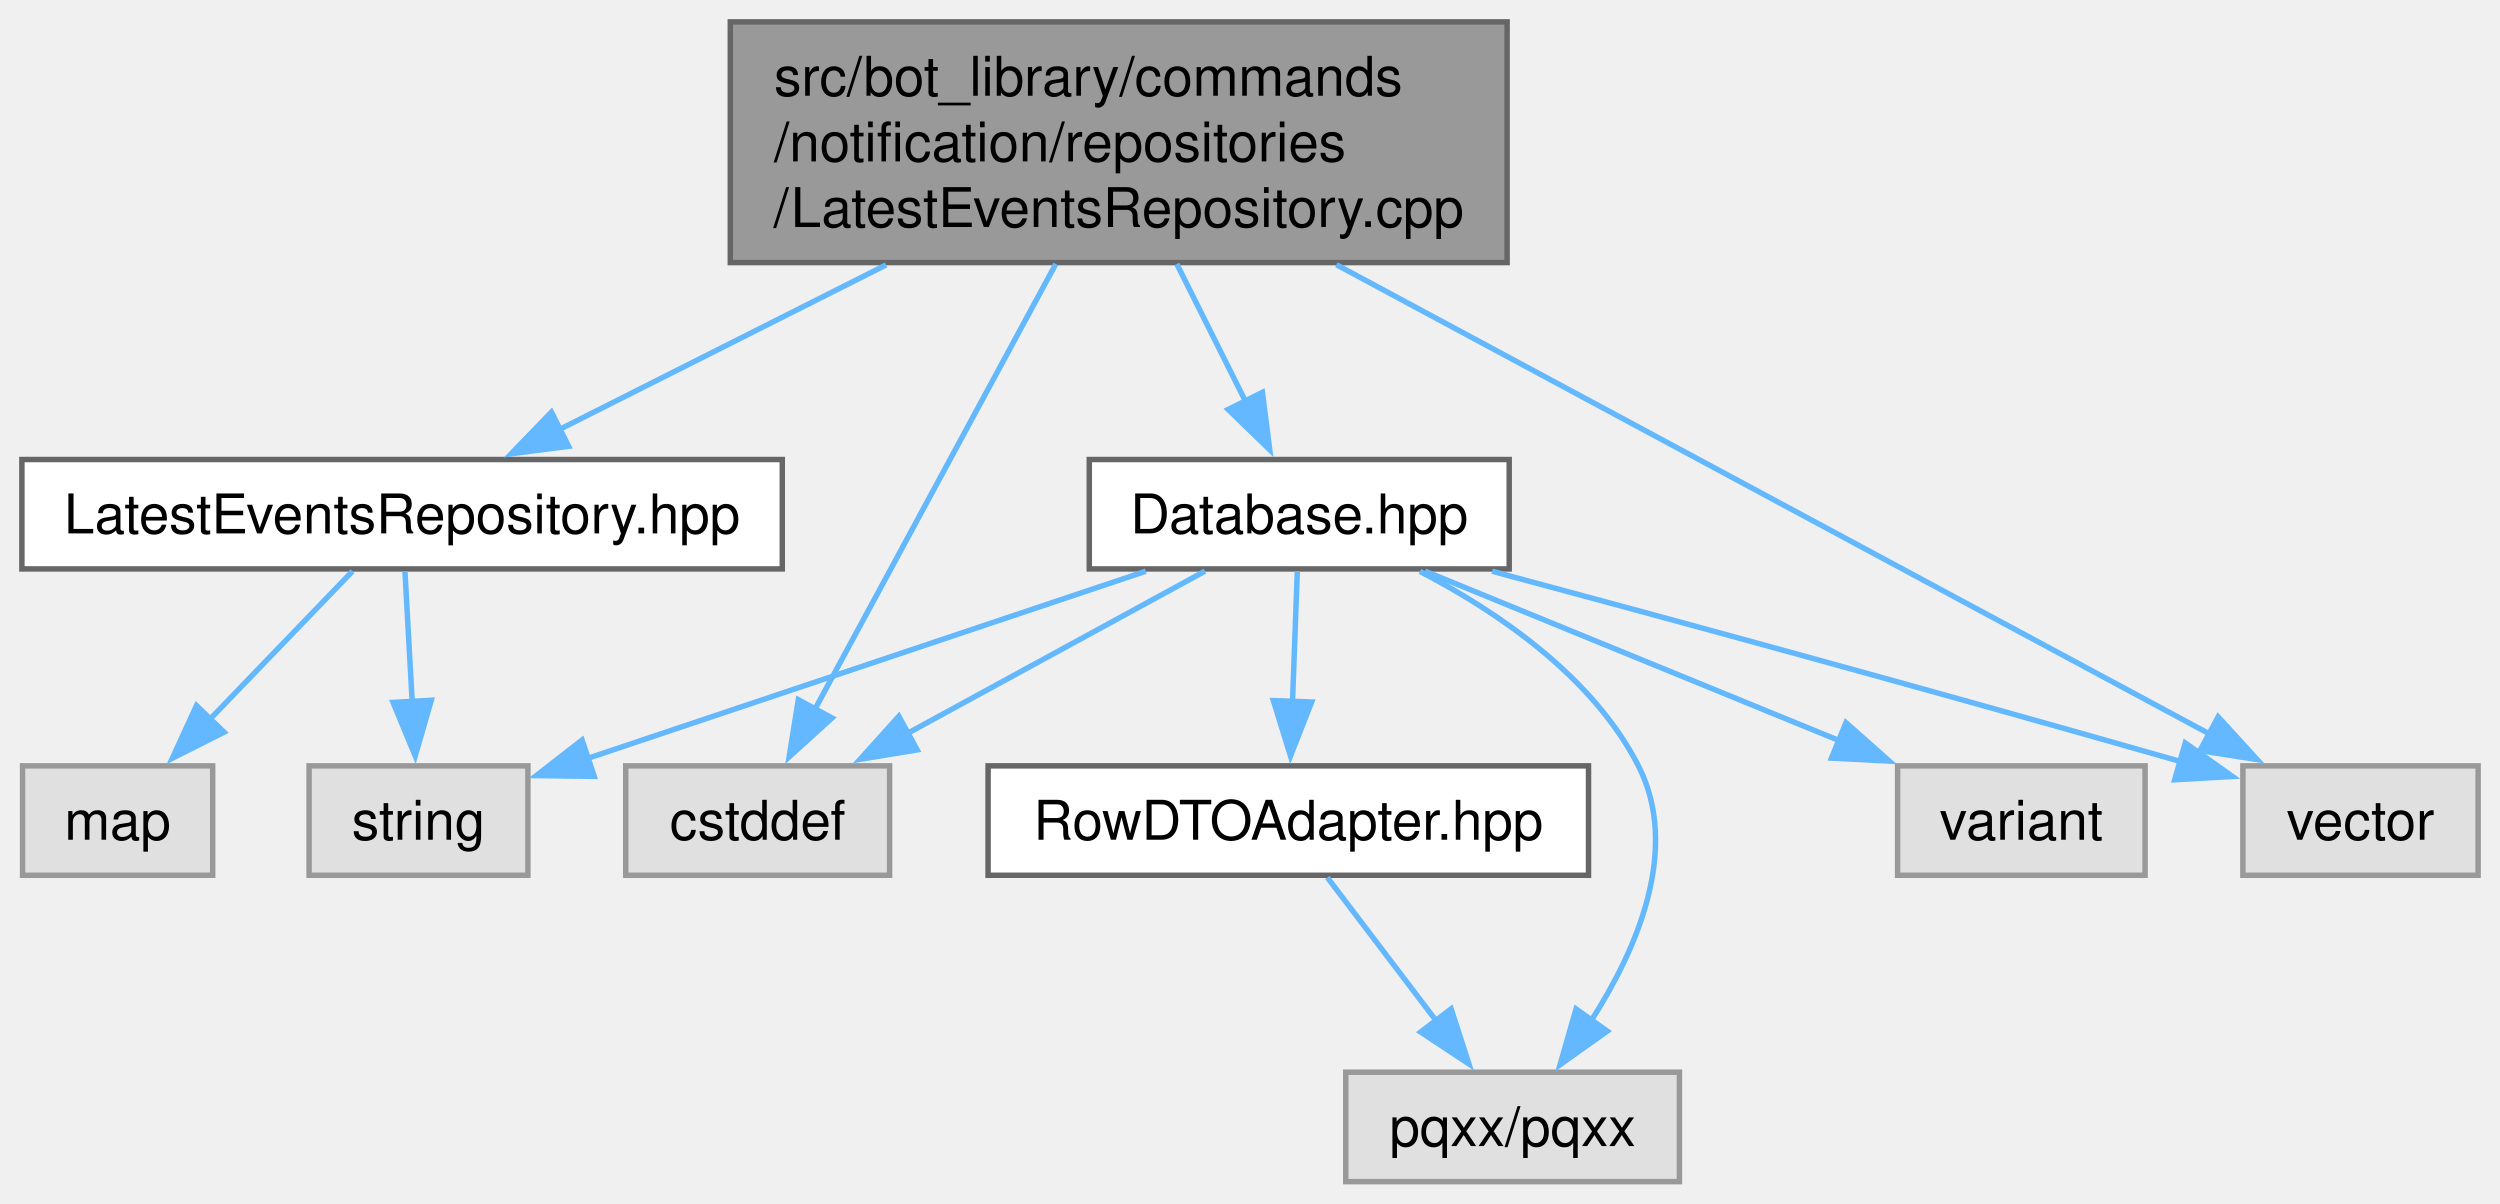
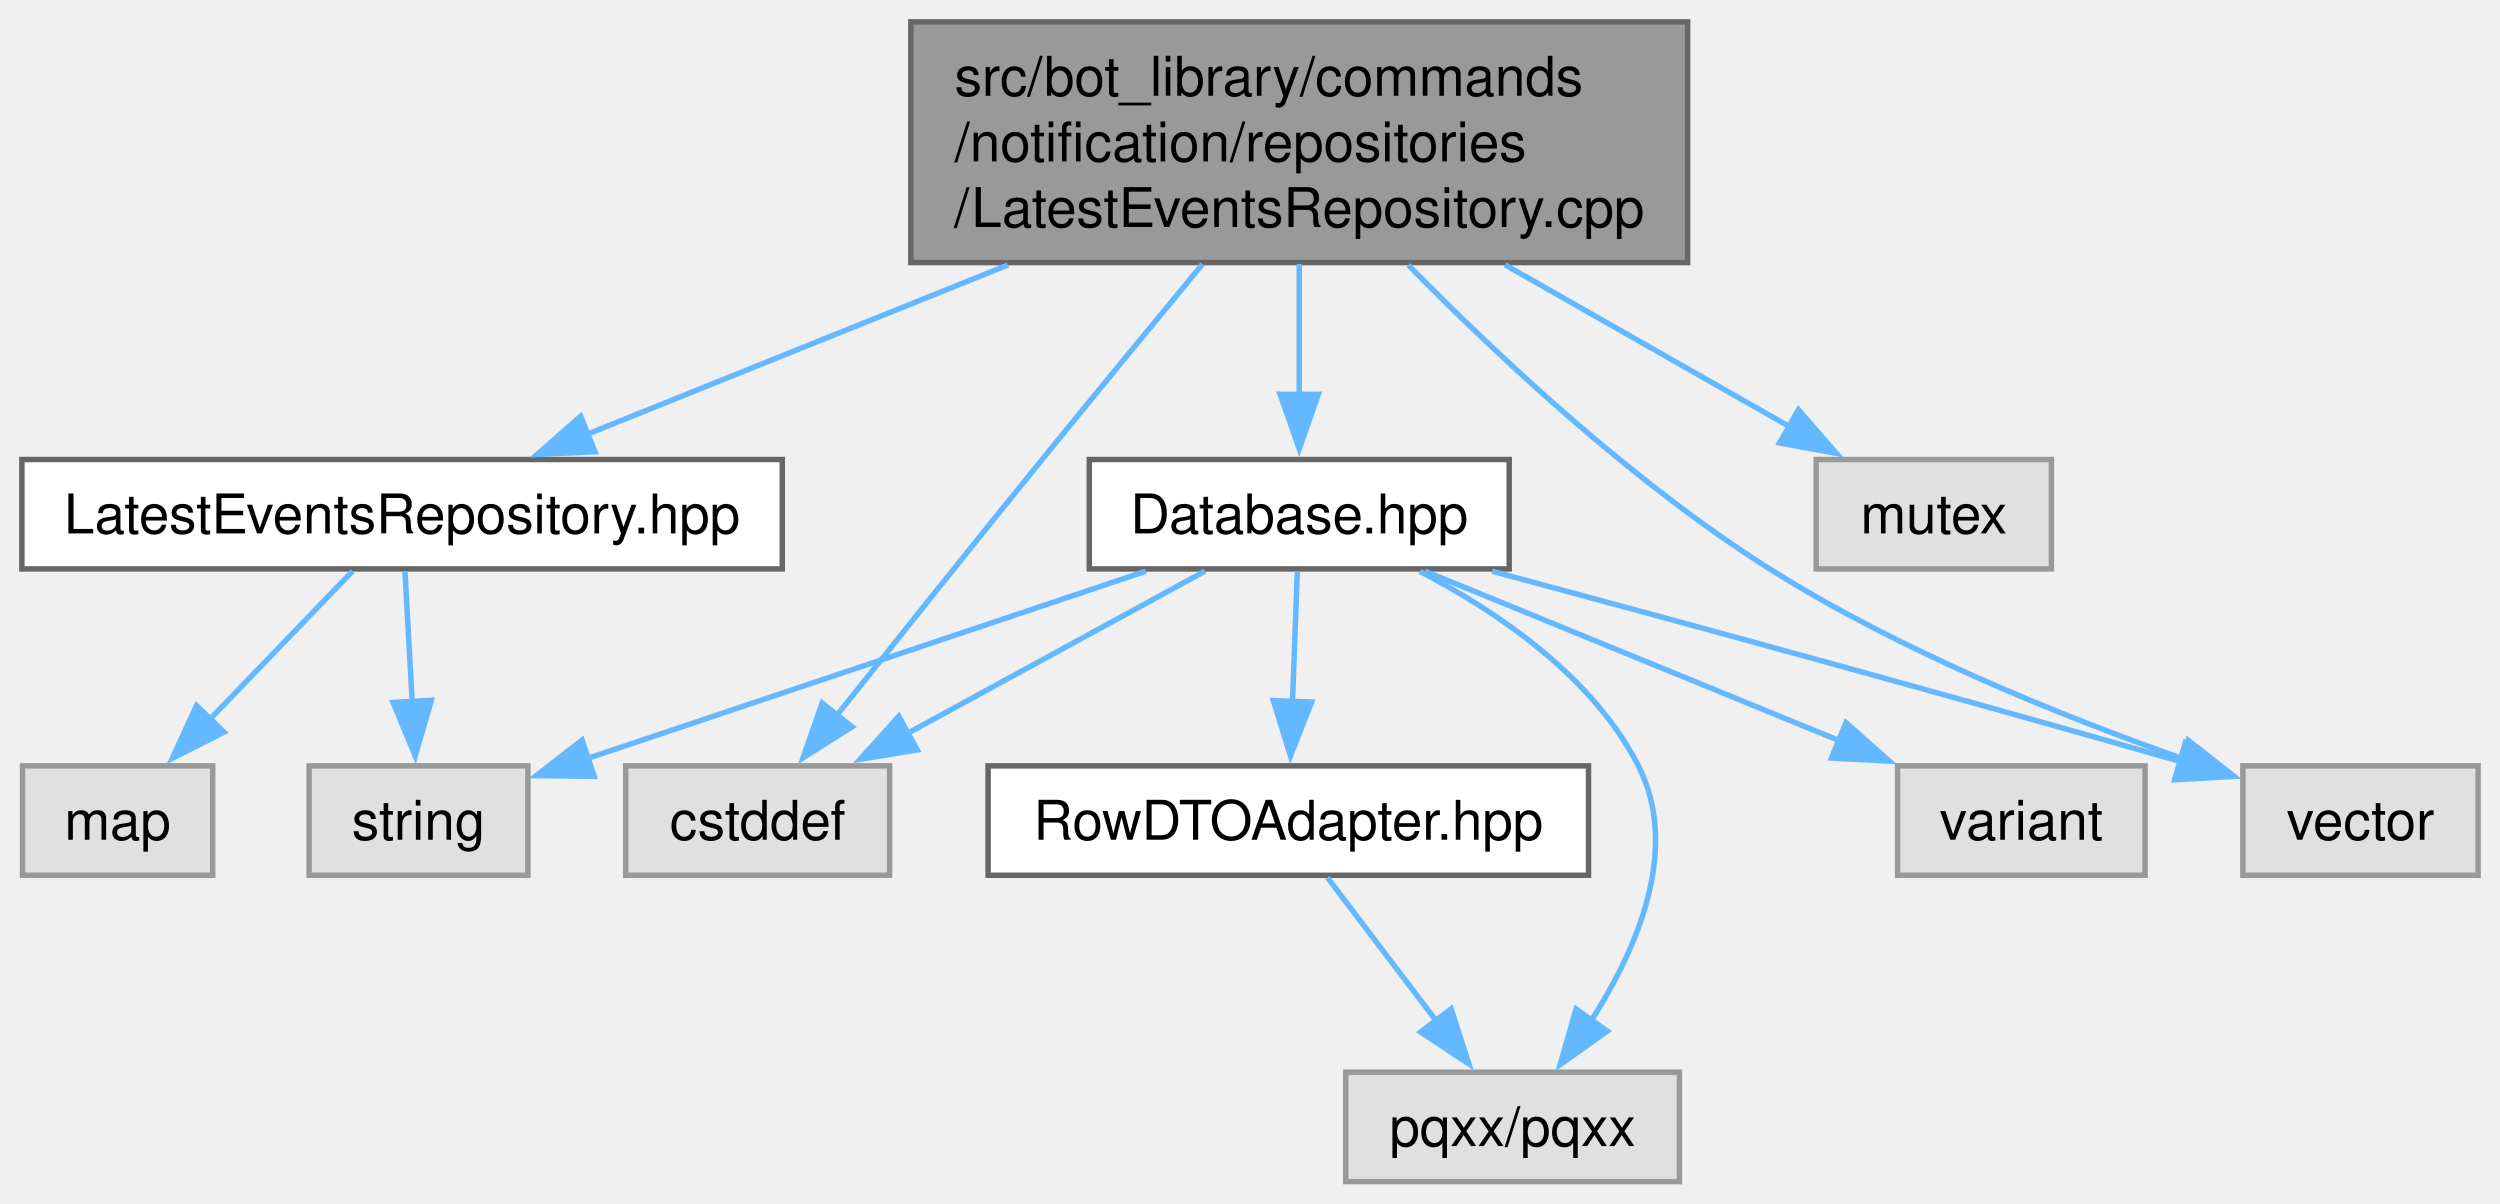
<svg xmlns="http://www.w3.org/2000/svg" xmlns:xlink="http://www.w3.org/1999/xlink" width="457pt" height="220pt" viewBox="0.00 0.00 457.00 220.00">
  <g id="graph0" class="graph" transform="scale(1 1) rotate(0) translate(4 216)">
    <g id="Node000001" class="node">
      <g id="a_Node000001">
        <a xlink:title=" ">
-           <polygon fill="#999999" stroke="#666666" points="271.5,-212 129.5,-212 129.5,-168 271.5,-168 271.5,-212" />
-           <text text-anchor="start" x="137.5" y="-198.5" font-family="Helvetica,sans-Serif" font-size="10.00">src/bot_library/commands</text>
-           <text text-anchor="start" x="137.5" y="-186.5" font-family="Helvetica,sans-Serif" font-size="10.00">/notification/repositories</text>
-           <text text-anchor="middle" x="200.5" y="-174.5" font-family="Helvetica,sans-Serif" font-size="10.00">/LatestEventsRepository.cpp</text>
+           <polygon fill="#999999" stroke="#666666" points="304.5,-212 162.5,-212 162.5,-168 304.5,-168 304.5,-212" />
+           <text text-anchor="start" x="170.5" y="-198.5" font-family="Helvetica,sans-Serif" font-size="10.00">src/bot_library/commands</text>
+           <text text-anchor="start" x="170.5" y="-186.5" font-family="Helvetica,sans-Serif" font-size="10.00">/notification/repositories</text>
+           <text text-anchor="middle" x="233.5" y="-174.5" font-family="Helvetica,sans-Serif" font-size="10.00">/LatestEventsRepository.cpp</text>
        </a>
      </g>
    </g>
    <g id="Node000002" class="node">
      <g id="a_Node000002">
        <a xlink:href="LatestEventsRepository_8hpp.html" target="_top" xlink:title=" ">
          <polygon fill="white" stroke="#666666" points="139,-132 0,-132 0,-112 139,-112 139,-132" />
          <text text-anchor="middle" x="69.5" y="-118.5" font-family="Helvetica,sans-Serif" font-size="10.00">LatestEventsRepository.hpp</text>
        </a>
      </g>
    </g>
    <g id="edge1_Node000001_Node000002" class="edge">
      <g id="a_edge1_Node000001_Node000002">
        <a xlink:title=" ">
-           <path fill="none" stroke="#63b8ff" d="M157.97,-167.57C138.42,-157.72 115.74,-146.3 98.24,-137.48" />
-           <polygon fill="#63b8ff" stroke="#63b8ff" points="99.95,-134.42 89.44,-133.05 96.8,-140.67 99.95,-134.42" />
+           <path fill="none" stroke="#63b8ff" d="M180.25,-167.57C154.97,-157.4 125.51,-145.54 103.33,-136.62" />
+           <polygon fill="#63b8ff" stroke="#63b8ff" points="104.76,-133.42 94.18,-132.93 102.15,-139.91 104.76,-133.42" />
        </a>
      </g>
    </g>
    <g id="Node000005" class="node">
      <g id="a_Node000005">
        <a xlink:href="Database_8hpp.html" target="_top" xlink:title=" ">
          <polygon fill="white" stroke="#666666" points="271.88,-132 195.12,-132 195.12,-112 271.88,-112 271.88,-132" />
          <text text-anchor="middle" x="233.5" y="-118.5" font-family="Helvetica,sans-Serif" font-size="10.00">Database.hpp</text>
        </a>
      </g>
    </g>
    <g id="edge4_Node000001_Node000005" class="edge">
      <g id="a_edge4_Node000001_Node000005">
        <a xlink:title=" ">
-           <path fill="none" stroke="#63b8ff" d="M211.12,-167.75C215.17,-159.66 219.76,-150.48 223.72,-142.55" />
-           <polygon fill="#63b8ff" stroke="#63b8ff" points="226.77,-144.28 228.11,-133.77 220.51,-141.15 226.77,-144.28" />
+           <path fill="none" stroke="#63b8ff" d="M233.5,-167.75C233.5,-160.13 233.5,-151.53 233.5,-143.93" />
+           <polygon fill="#63b8ff" stroke="#63b8ff" points="237,-143.93 233.5,-133.93 230,-143.93 237,-143.93" />
        </a>
      </g>
    </g>
    <g id="Node000006" class="node">
      <g id="a_Node000006">
        <a xlink:title=" ">
          <polygon fill="#e0e0e0" stroke="#999999" points="158.62,-76 110.38,-76 110.38,-56 158.62,-56 158.62,-76" />
          <text text-anchor="middle" x="134.5" y="-62.5" font-family="Helvetica,sans-Serif" font-size="10.00">cstddef</text>
        </a>
      </g>
    </g>
    <g id="edge12_Node000001_Node000006" class="edge">
      <g id="a_edge12_Node000001_Node000006">
        <a xlink:title=" ">
-           <path fill="none" stroke="#63b8ff" d="M189,-167.75C176.56,-144.74 156.88,-108.36 144.88,-86.19" />
-           <polygon fill="#63b8ff" stroke="#63b8ff" points="148.09,-84.76 140.25,-77.63 141.93,-88.09 148.09,-84.76" />
+           <path fill="none" stroke="#63b8ff" d="M215.79,-167.68C206.96,-157 196.12,-143.85 186.5,-132 173.72,-116.27 159.34,-98.26 148.94,-85.2" />
+           <polygon fill="#63b8ff" stroke="#63b8ff" points="151.77,-83.13 142.8,-77.48 146.29,-87.48 151.77,-83.13" />
        </a>
      </g>
    </g>
    <g id="Node000009" class="node">
      <g id="a_Node000009">
        <a xlink:title=" ">
          <polygon fill="#e0e0e0" stroke="#999999" points="449,-76 406,-76 406,-56 449,-56 449,-76" />
          <text text-anchor="middle" x="427.5" y="-62.5" font-family="Helvetica,sans-Serif" font-size="10.00">vector</text>
        </a>
      </g>
    </g>
-     <g id="edge13_Node000001_Node000009" class="edge">
-       <g id="a_edge13_Node000001_Node000009">
-         <a xlink:title=" ">
-           <path fill="none" stroke="#63b8ff" d="M240.3,-167.61C286.07,-143.01 360.03,-103.26 399.9,-81.83" />
-           <polygon fill="#63b8ff" stroke="#63b8ff" points="401.48,-84.96 408.63,-77.14 398.16,-78.79 401.48,-84.96" />
+     <g id="edge14_Node000001_Node000009" class="edge">
+       <g id="a_edge14_Node000001_Node000009">
+         <a xlink:title=" ">
+           <path fill="none" stroke="#63b8ff" d="M253.44,-167.55C269.92,-150.77 294.58,-127.71 319.5,-112 343.2,-97.06 372.72,-85.15 394.91,-77.35" />
+           <polygon fill="#63b8ff" stroke="#63b8ff" points="396,-80.67 404.34,-74.14 393.74,-74.05 396,-80.67" />
+         </a>
+       </g>
+     </g>
+     <g id="Node000011" class="node">
+       <g id="a_Node000011">
+         <a xlink:title=" ">
+           <polygon fill="#e0e0e0" stroke="#999999" points="371,-132 328,-132 328,-112 371,-112 371,-132" />
+           <text text-anchor="middle" x="349.5" y="-118.5" font-family="Helvetica,sans-Serif" font-size="10.00">mutex</text>
+         </a>
+       </g>
+     </g>
+     <g id="edge13_Node000001_Node000011" class="edge">
+       <g id="a_edge13_Node000001_Node000011">
+         <a xlink:title=" ">
+           <path fill="none" stroke="#63b8ff" d="M271.16,-167.57C288.15,-157.91 307.8,-146.73 323.17,-137.98" />
+           <polygon fill="#63b8ff" stroke="#63b8ff" points="324.76,-141.1 331.72,-133.11 321.3,-135.02 324.76,-141.1" />
        </a>
      </g>
    </g>
    <g id="Node000003" class="node">
      <g id="a_Node000003">
        <a xlink:title=" ">
          <polygon fill="#e0e0e0" stroke="#999999" points="34.88,-76 0.12,-76 0.12,-56 34.88,-56 34.88,-76" />
          <text text-anchor="middle" x="17.5" y="-62.5" font-family="Helvetica,sans-Serif" font-size="10.00">map</text>
        </a>
      </g>
    </g>
    <g id="edge2_Node000002_Node000003" class="edge">
      <g id="a_edge2_Node000002_Node000003">
        <a xlink:title=" ">
          <path fill="none" stroke="#63b8ff" d="M60.44,-111.59C53.28,-104.16 43.09,-93.58 34.43,-84.58" />
          <polygon fill="#63b8ff" stroke="#63b8ff" points="36.96,-82.16 27.5,-77.39 31.92,-87.02 36.96,-82.16" />
        </a>
      </g>
    </g>
    <g id="Node000004" class="node">
      <g id="a_Node000004">
        <a xlink:title=" ">
          <polygon fill="#e0e0e0" stroke="#999999" points="92.5,-76 52.5,-76 52.5,-56 92.5,-56 92.5,-76" />
          <text text-anchor="middle" x="72.5" y="-62.5" font-family="Helvetica,sans-Serif" font-size="10.00">string</text>
        </a>
      </g>
    </g>
    <g id="edge3_Node000002_Node000004" class="edge">
      <g id="a_edge3_Node000002_Node000004">
        <a xlink:title=" ">
          <path fill="none" stroke="#63b8ff" d="M70.02,-111.59C70.39,-105.01 70.89,-95.96 71.35,-87.73" />
          <polygon fill="#63b8ff" stroke="#63b8ff" points="74.84,-87.99 71.9,-77.81 67.85,-87.6 74.84,-87.99" />
        </a>
      </g>
    </g>
    <g id="edge7_Node000005_Node000004" class="edge">
      <g id="a_edge7_Node000005_Node000004">
        <a xlink:title=" ">
          <path fill="none" stroke="#63b8ff" d="M205.46,-111.59C176.98,-102.04 133,-87.29 103.51,-77.4" />
          <polygon fill="#63b8ff" stroke="#63b8ff" points="104.62,-74.08 94.03,-74.22 102.4,-80.72 104.62,-74.08" />
        </a>
      </g>
    </g>
    <g id="edge5_Node000005_Node000006" class="edge">
      <g id="a_edge5_Node000005_Node000006">
        <a xlink:title=" ">
          <path fill="none" stroke="#63b8ff" d="M216.26,-111.59C201.16,-103.36 178.97,-91.26 161.52,-81.74" />
          <polygon fill="#63b8ff" stroke="#63b8ff" points="163.66,-78.92 153.21,-77.2 160.31,-85.07 163.66,-78.92" />
        </a>
      </g>
    </g>
    <g id="Node000007" class="node">
      <g id="a_Node000007">
        <a xlink:title=" ">
          <polygon fill="#e0e0e0" stroke="#999999" points="303,-20 242,-20 242,0 303,0 303,-20" />
          <text text-anchor="middle" x="272.5" y="-6.5" font-family="Helvetica,sans-Serif" font-size="10.00">pqxx/pqxx</text>
        </a>
      </g>
    </g>
    <g id="edge6_Node000005_Node000007" class="edge">
      <g id="a_edge6_Node000005_Node000007">
        <a xlink:title=" ">
          <path fill="none" stroke="#63b8ff" d="M255.56,-111.55C269.8,-104.15 287.16,-92.35 295.5,-76 303.21,-60.87 295.32,-42.55 286.74,-29.22" />
          <polygon fill="#63b8ff" stroke="#63b8ff" points="289.81,-27.51 281.18,-21.37 284.1,-31.56 289.81,-27.51" />
        </a>
      </g>
    </g>
    <g id="Node000008" class="node">
      <g id="a_Node000008">
        <a xlink:title=" ">
          <polygon fill="#e0e0e0" stroke="#999999" points="388.12,-76 342.88,-76 342.88,-56 388.12,-56 388.12,-76" />
          <text text-anchor="middle" x="365.5" y="-62.5" font-family="Helvetica,sans-Serif" font-size="10.00">variant</text>
        </a>
      </g>
    </g>
    <g id="edge8_Node000005_Node000008" class="edge">
      <g id="a_edge8_Node000005_Node000008">
        <a xlink:title=" ">
          <path fill="none" stroke="#63b8ff" d="M256.49,-111.59C277.41,-103.04 308.53,-90.31 332.17,-80.63" />
          <polygon fill="#63b8ff" stroke="#63b8ff" points="333.44,-83.9 341.37,-76.87 330.79,-77.42 333.44,-83.9" />
        </a>
      </g>
    </g>
    <g id="edge9_Node000005_Node000009" class="edge">
      <g id="a_edge9_Node000005_Node000009">
        <a xlink:title=" ">
          <path fill="none" stroke="#63b8ff" d="M268.76,-111.58C299.68,-103.27 346.12,-90.65 394.55,-76.81" />
          <polygon fill="#63b8ff" stroke="#63b8ff" points="395.46,-80.19 404.11,-74.06 393.53,-73.46 395.46,-80.19" />
        </a>
      </g>
    </g>
    <g id="Node000010" class="node">
      <g id="a_Node000010">
        <a xlink:href="RowDTOAdapter_8hpp.html" target="_top" xlink:title=" ">
          <polygon fill="white" stroke="#666666" points="286.38,-76 176.62,-76 176.62,-56 286.38,-56 286.38,-76" />
          <text text-anchor="middle" x="231.5" y="-62.5" font-family="Helvetica,sans-Serif" font-size="10.00">RowDTOAdapter.hpp</text>
        </a>
      </g>
    </g>
    <g id="edge10_Node000005_Node000010" class="edge">
      <g id="a_edge10_Node000005_Node000010">
        <a xlink:title=" ">
          <path fill="none" stroke="#63b8ff" d="M233.15,-111.59C232.91,-105.01 232.57,-95.96 232.27,-87.73" />
          <polygon fill="#63b8ff" stroke="#63b8ff" points="235.77,-87.67 231.9,-77.81 228.77,-87.93 235.77,-87.67" />
        </a>
      </g>
    </g>
    <g id="edge11_Node000010_Node000007" class="edge">
      <g id="a_edge11_Node000010_Node000007">
        <a xlink:title=" ">
          <path fill="none" stroke="#63b8ff" d="M238.64,-55.59C244.11,-48.39 251.82,-38.23 258.51,-29.43" />
          <polygon fill="#63b8ff" stroke="#63b8ff" points="261.27,-31.58 264.52,-21.5 255.69,-27.35 261.27,-31.58" />
        </a>
      </g>
    </g>
  </g>
</svg>
